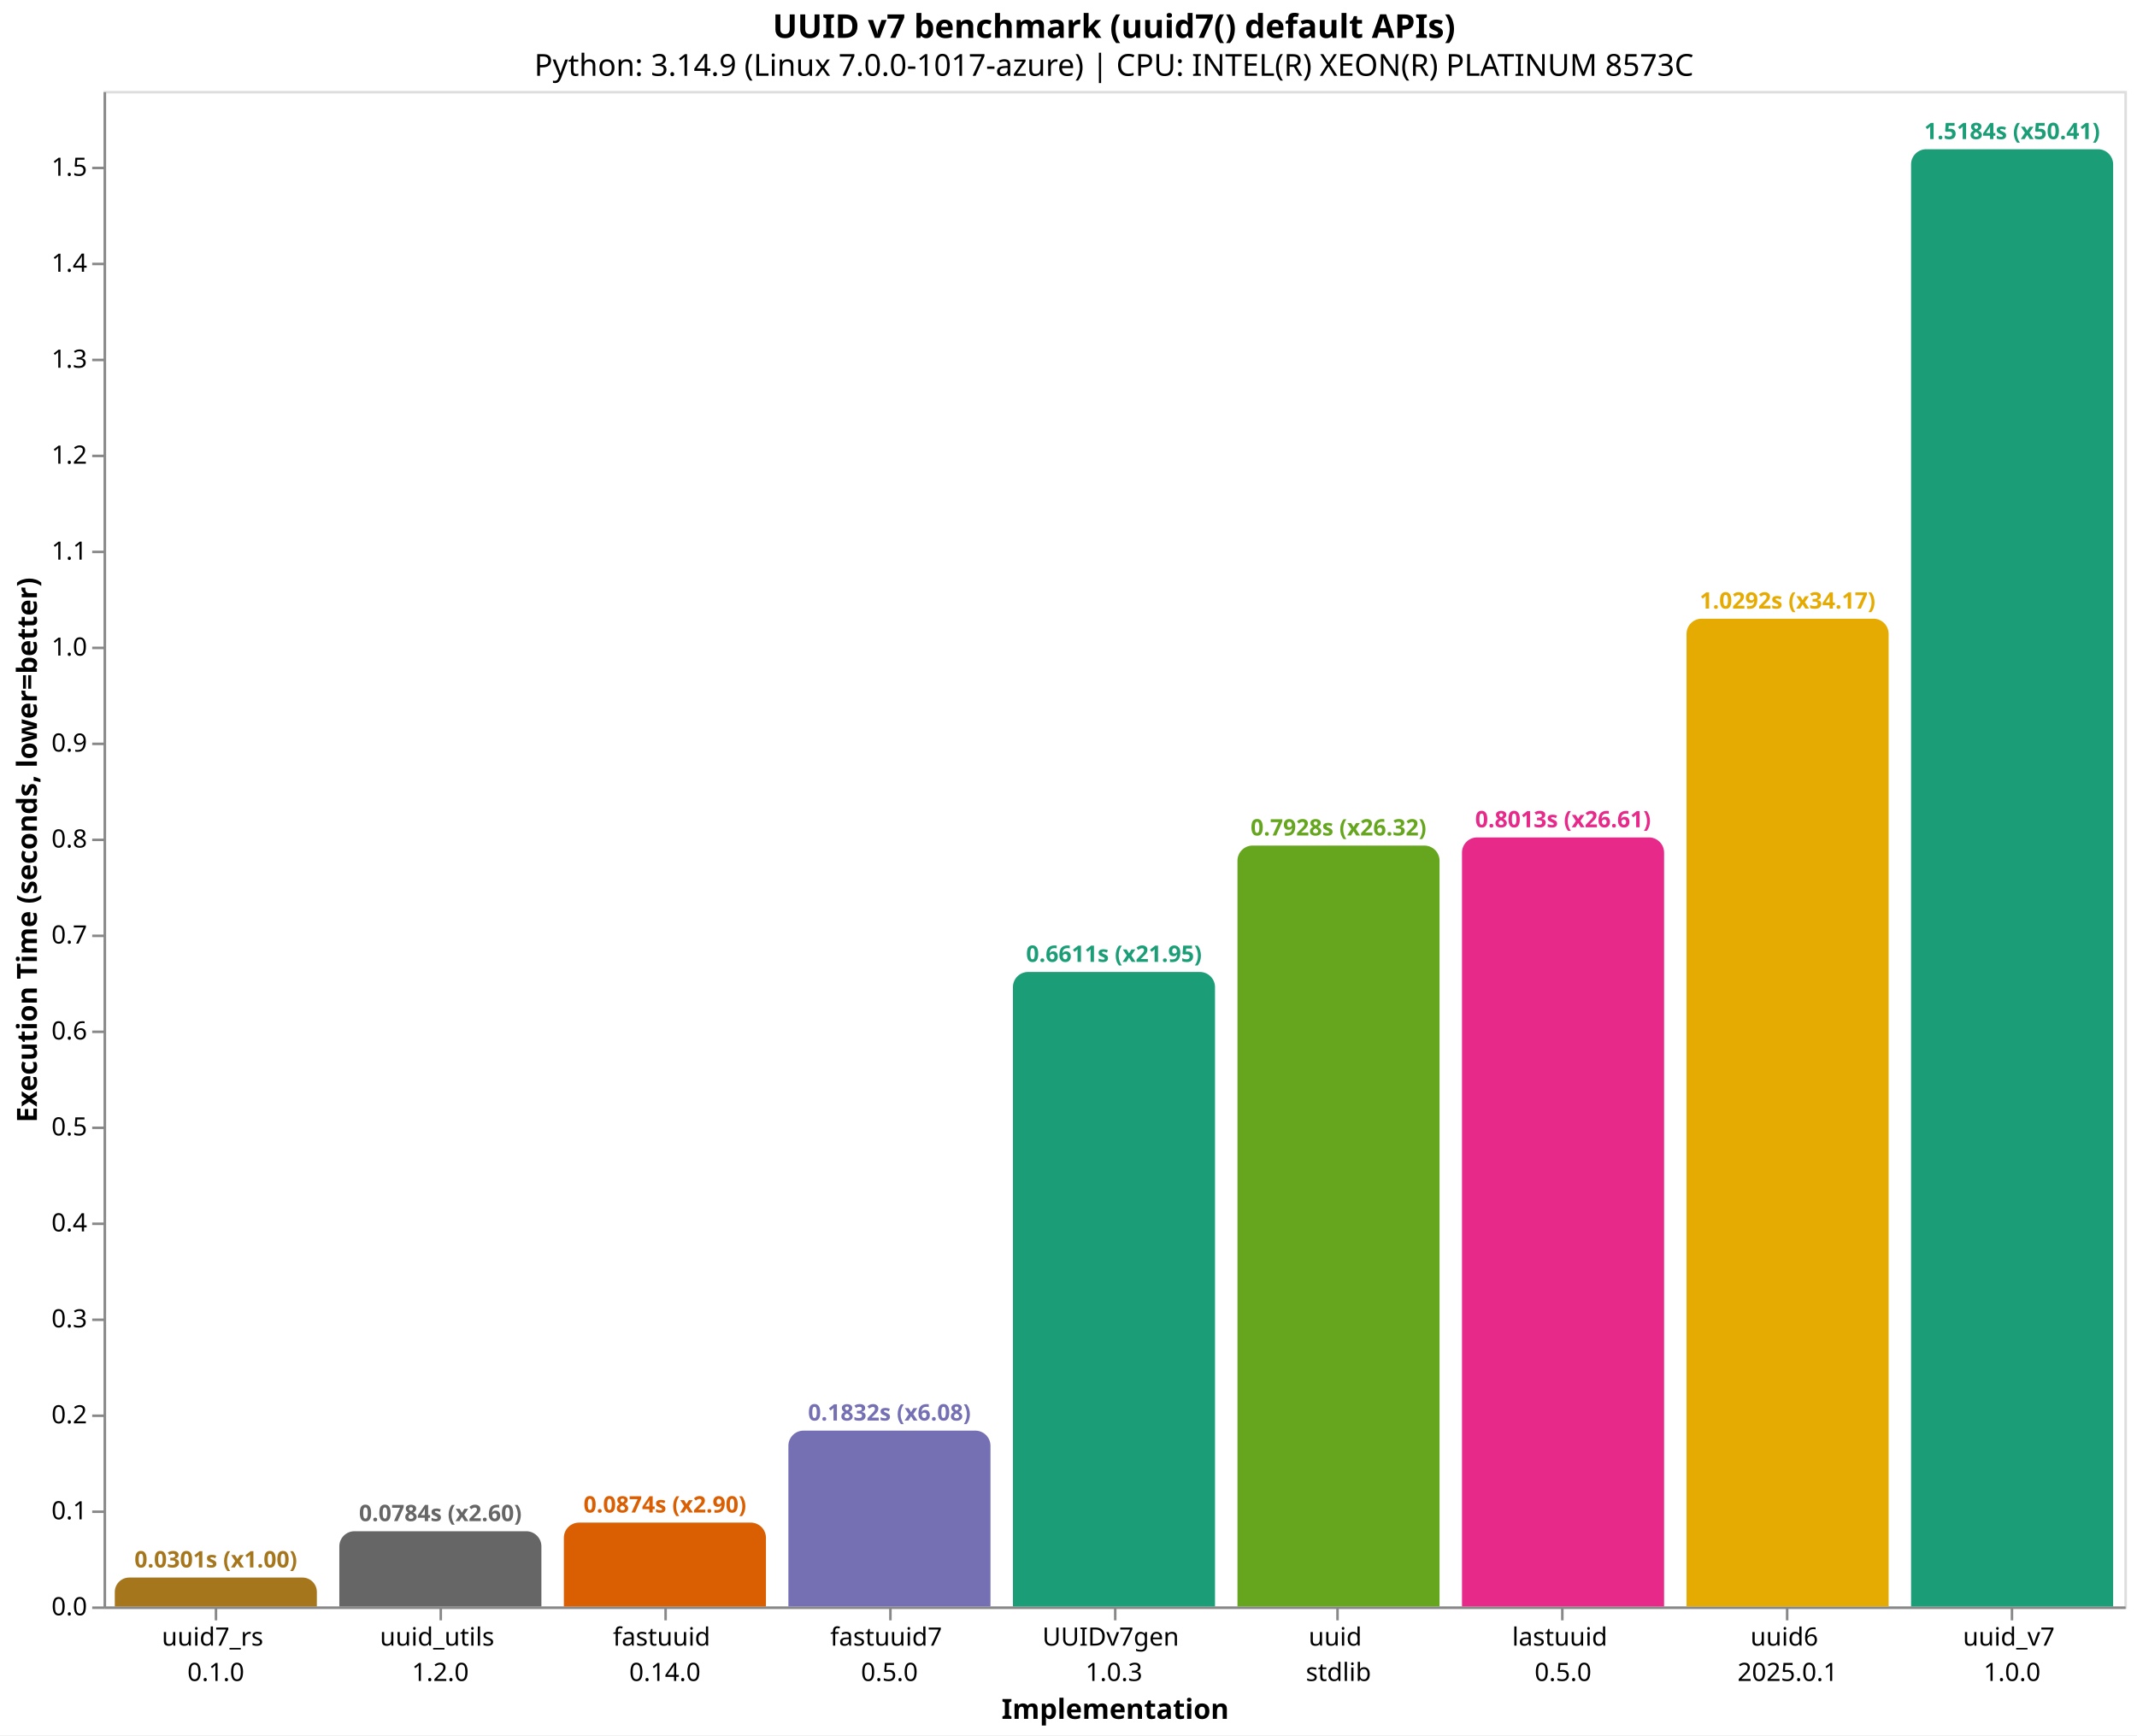
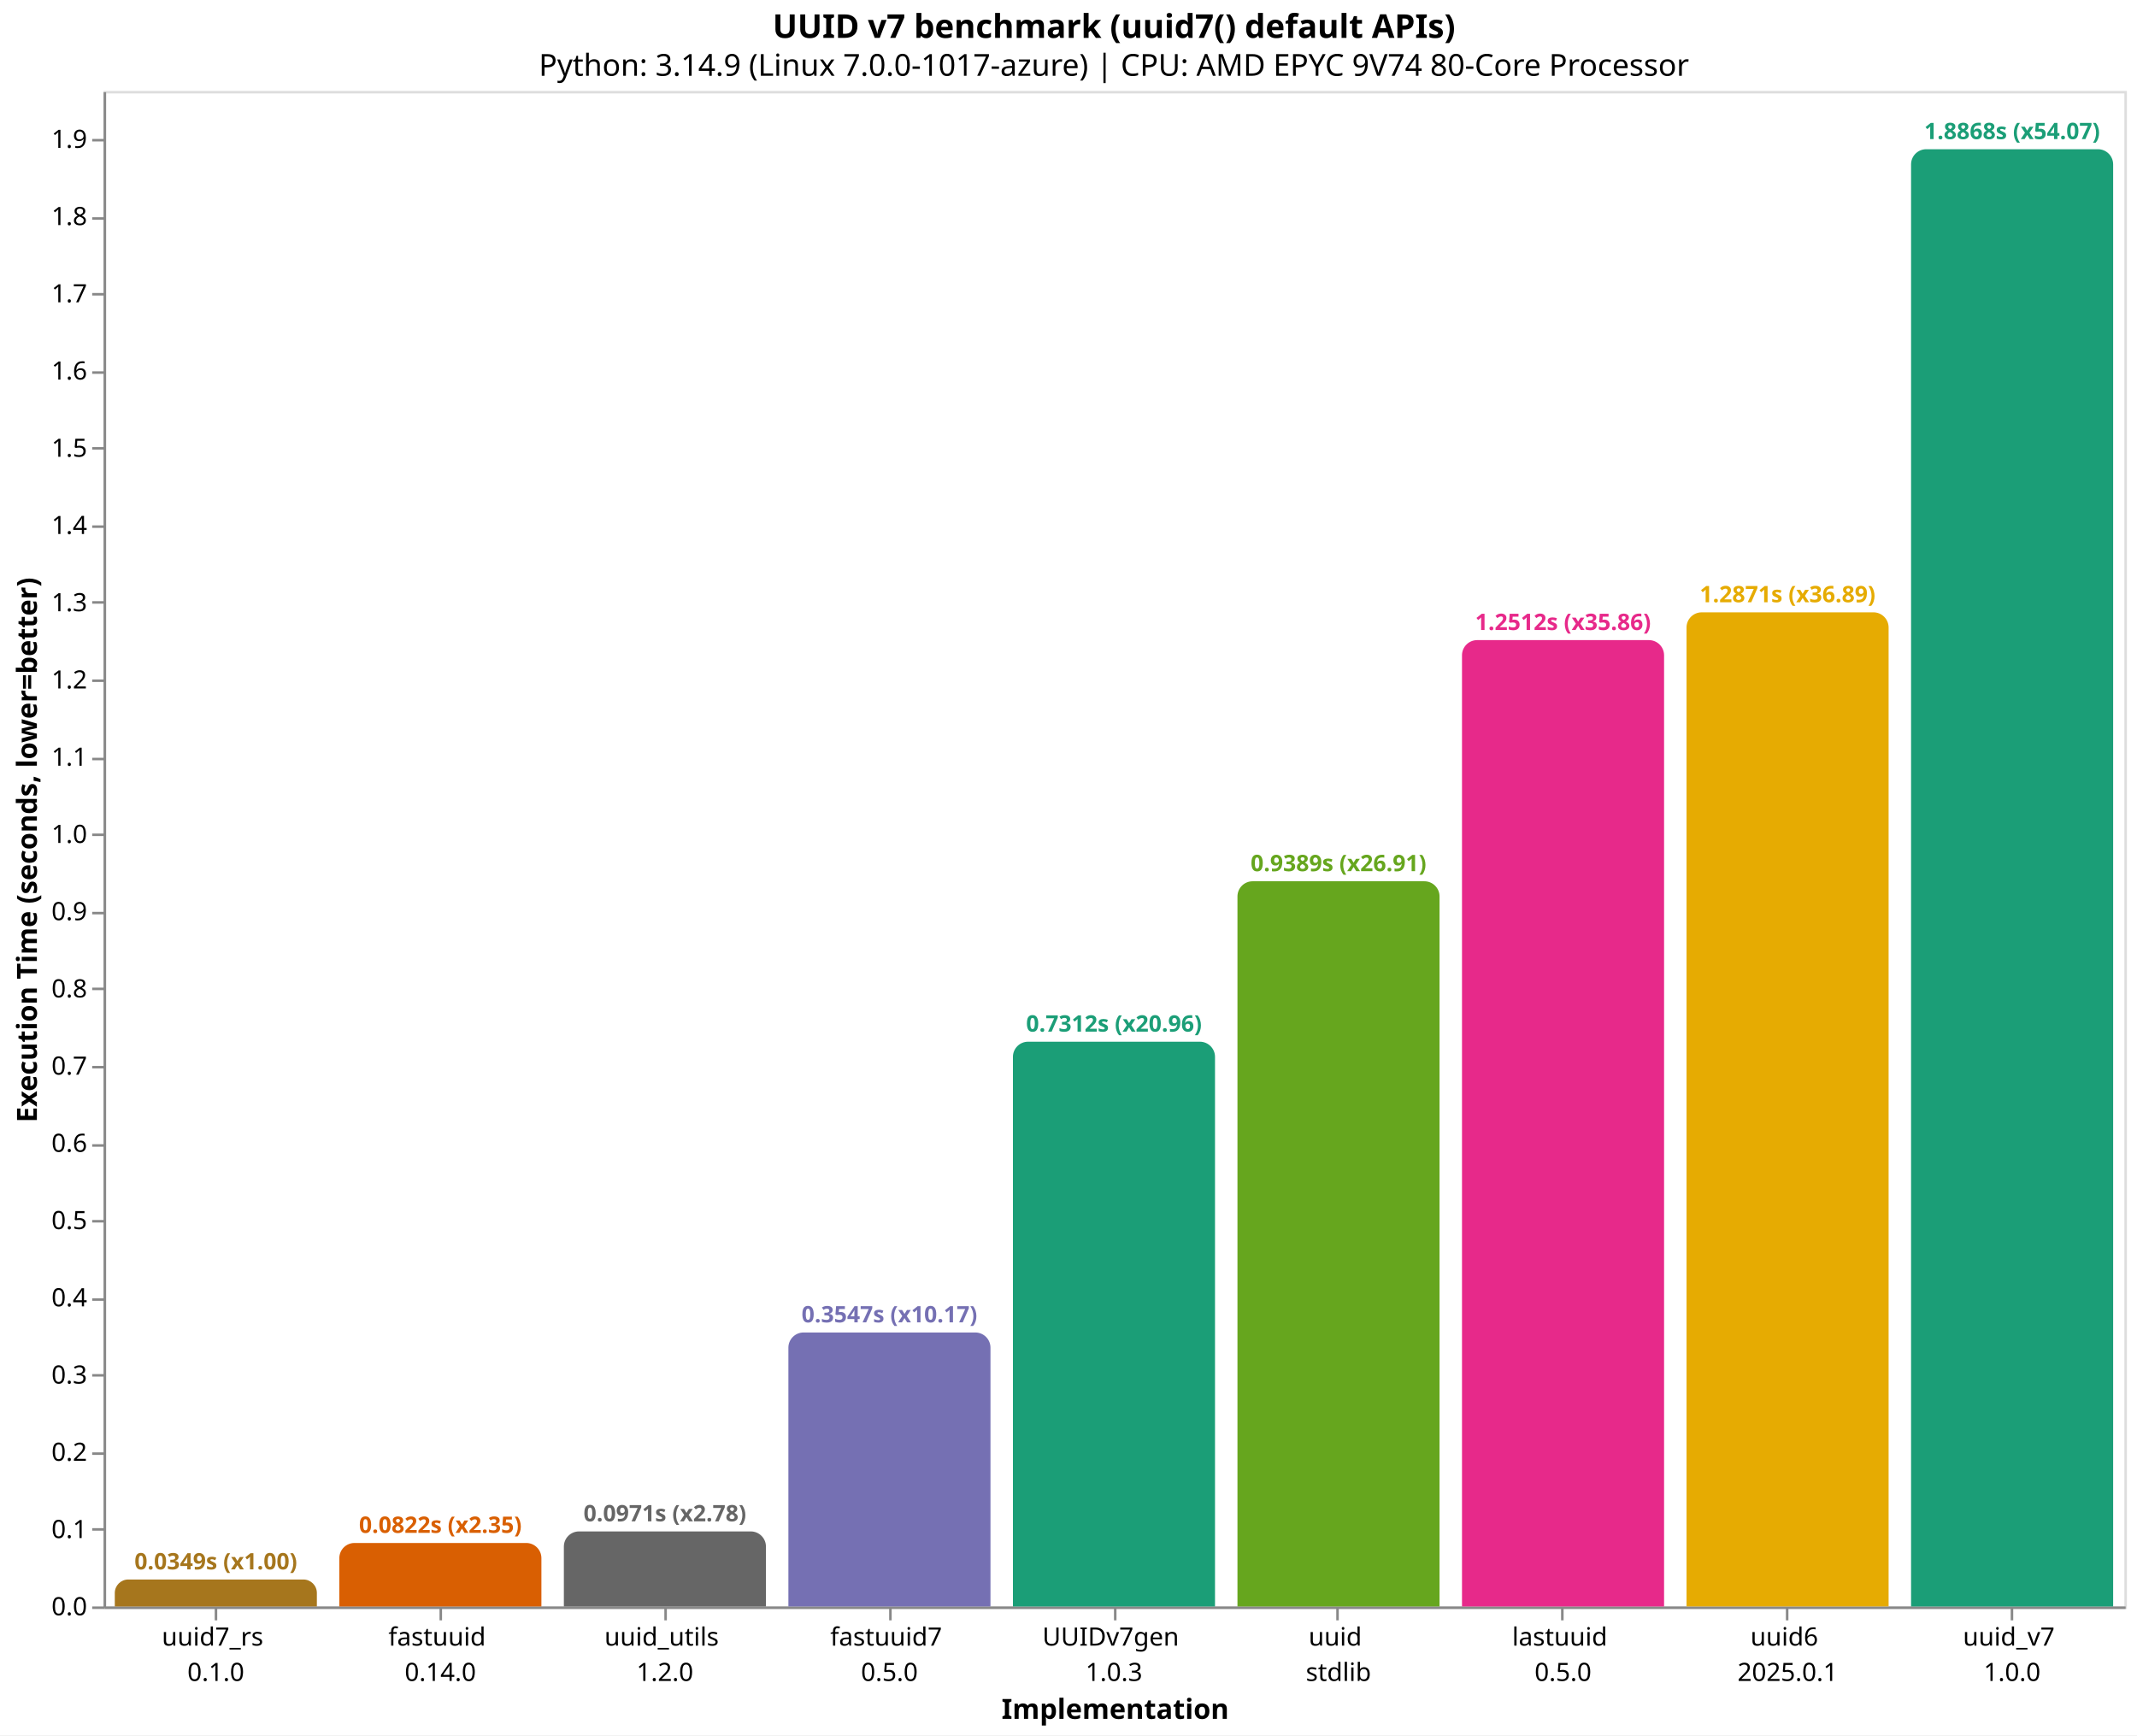
<svg xmlns="http://www.w3.org/2000/svg" version="1.1" class="marks" width="846" height="687" viewBox="0 0 846 687">
  <rect width="846" height="687" fill="white" />
  <g fill="none" stroke-miterlimit="10" transform="translate(41,36)">
    <g class="mark-group role-frame root" role="graphics-object" aria-roledescription="group mark container">
      <g transform="translate(0,0)">
        <path class="background" aria-hidden="true" d="M0.5,0.5h800v600h-800Z" stroke="#ddd" />
        <g>
-           <g class="mark-group role-axis" role="graphics-symbol" aria-roledescription="axis" aria-label="X-axis titled 'Implementation' for a discrete scale with 9 values: uuid7_rs&#10;0.1.0, uuid_utils&#10;1.2.0, fastuuid&#10;0.14.0, fastuuid7&#10;0.5.0, UUIDv7gen&#10;1.0.3, ending with uuid_v7&#10;1.0.0">
+           <g class="mark-group role-axis" role="graphics-symbol" aria-roledescription="axis" aria-label="X-axis titled 'Implementation' for a discrete scale with 9 values: uuid7_rs&#10;0.1.0, fastuuid&#10;0.14.0, uuid_utils&#10;1.2.0, fastuuid7&#10;0.5.0, UUIDv7gen&#10;1.0.3, ending with uuid_v7&#10;1.0.0">
            <g transform="translate(0.5,600.5)">
              <path class="background" aria-hidden="true" d="M0,0h0v0h0Z" pointer-events="none" />
              <g>
                <g class="mark-rule role-axis-tick" pointer-events="none">
                  <line transform="translate(44,0)" x2="0" y2="5" stroke="#888" stroke-width="1" opacity="1" />
                  <line transform="translate(133,0)" x2="0" y2="5" stroke="#888" stroke-width="1" opacity="1" />
                  <line transform="translate(222,0)" x2="0" y2="5" stroke="#888" stroke-width="1" opacity="1" />
                  <line transform="translate(311,0)" x2="0" y2="5" stroke="#888" stroke-width="1" opacity="1" />
                  <line transform="translate(400,0)" x2="0" y2="5" stroke="#888" stroke-width="1" opacity="1" />
                  <line transform="translate(488,0)" x2="0" y2="5" stroke="#888" stroke-width="1" opacity="1" />
                  <line transform="translate(577,0)" x2="0" y2="5" stroke="#888" stroke-width="1" opacity="1" />
                  <line transform="translate(666,0)" x2="0" y2="5" stroke="#888" stroke-width="1" opacity="1" />
                  <line transform="translate(755,0)" x2="0" y2="5" stroke="#888" stroke-width="1" opacity="1" />
                </g>
                <g class="mark-text role-axis-label" pointer-events="none">
                  <text text-anchor="middle" transform="translate(43.94444,15)" font-family="sans-serif" font-size="10px" fill="#000" opacity="1">
                    <tspan>uuid7_rs</tspan>
                    <tspan x="0" dy="14">0.1.0</tspan>
                  </text>
                  <text text-anchor="middle" transform="translate(132.8333,15)" font-family="sans-serif" font-size="10px" fill="#000" opacity="1">
+                     <tspan>fastuuid</tspan>
+                     <tspan x="0" dy="14">0.14.0</tspan>
+                   </text>
+                   <text text-anchor="middle" transform="translate(221.7222,15)" font-family="sans-serif" font-size="10px" fill="#000" opacity="1">
                    <tspan>uuid_utils</tspan>
                    <tspan x="0" dy="14">1.2.0</tspan>
-                   </text>
-                   <text text-anchor="middle" transform="translate(221.7222,15)" font-family="sans-serif" font-size="10px" fill="#000" opacity="1">
-                     <tspan>fastuuid</tspan>
-                     <tspan x="0" dy="14">0.14.0</tspan>
                  </text>
                  <text text-anchor="middle" transform="translate(310.6111,15)" font-family="sans-serif" font-size="10px" fill="#000" opacity="1">
                    <tspan>fastuuid7</tspan>
                    <tspan x="0" dy="14">0.5.0</tspan>
                  </text>
                  <text text-anchor="middle" transform="translate(399.5,15)" font-family="sans-serif" font-size="10px" fill="#000" opacity="1">
                    <tspan>UUIDv7gen</tspan>
                    <tspan x="0" dy="14">1.0.3</tspan>
                  </text>
                  <text text-anchor="middle" transform="translate(488.3889,15)" font-family="sans-serif" font-size="10px" fill="#000" opacity="1">
                    <tspan>uuid</tspan>
                    <tspan x="0" dy="14">stdlib</tspan>
                  </text>
                  <text text-anchor="middle" transform="translate(577.2778,15)" font-family="sans-serif" font-size="10px" fill="#000" opacity="1">
                    <tspan>lastuuid</tspan>
                    <tspan x="0" dy="14">0.5.0</tspan>
                  </text>
                  <text text-anchor="middle" transform="translate(666.1667,15)" font-family="sans-serif" font-size="10px" fill="#000" opacity="1">
                    <tspan>uuid6</tspan>
                    <tspan x="0" dy="14">2025.0.1</tspan>
                  </text>
                  <text text-anchor="middle" transform="translate(755.0556,15)" font-family="sans-serif" font-size="10px" fill="#000" opacity="1">
                    <tspan>uuid_v7</tspan>
                    <tspan x="0" dy="14">1.0.0</tspan>
                  </text>
                </g>
                <g class="mark-rule role-axis-domain" pointer-events="none">
                  <line transform="translate(0,0)" x2="800" y2="0" stroke="#888" stroke-width="1" opacity="1" />
                </g>
                <g class="mark-text role-axis-title" pointer-events="none">
                  <text text-anchor="middle" transform="translate(400,44)" font-family="sans-serif" font-size="11px" font-weight="bold" fill="#000" opacity="1">Implementation</text>
                </g>
              </g>
              <path class="foreground" aria-hidden="true" d="" pointer-events="none" display="none" />
            </g>
          </g>
-           <g class="mark-group role-axis" role="graphics-symbol" aria-roledescription="axis" aria-label="Y-axis titled 'Execution Time (seconds, lower=better)' for a linear scale with values from 0.0 to 1.6">
+           <g class="mark-group role-axis" role="graphics-symbol" aria-roledescription="axis" aria-label="Y-axis titled 'Execution Time (seconds, lower=better)' for a linear scale with values from 0.0 to 2.0">
            <g transform="translate(0.5,0.5)">
              <path class="background" aria-hidden="true" d="M0,0h0v0h0Z" pointer-events="none" />
              <g>
                <g class="mark-rule role-axis-tick" pointer-events="none">
                  <line transform="translate(0,600)" x2="-5" y2="0" stroke="#888" stroke-width="1" opacity="1" />
-                   <line transform="translate(0,562)" x2="-5" y2="0" stroke="#888" stroke-width="1" opacity="1" />
-                   <line transform="translate(0,524)" x2="-5" y2="0" stroke="#888" stroke-width="1" opacity="1" />
-                   <line transform="translate(0,486)" x2="-5" y2="0" stroke="#888" stroke-width="1" opacity="1" />
-                   <line transform="translate(0,448)" x2="-5" y2="0" stroke="#888" stroke-width="1" opacity="1" />
-                   <line transform="translate(0,410)" x2="-5" y2="0" stroke="#888" stroke-width="1" opacity="1" />
-                   <line transform="translate(0,372)" x2="-5" y2="0" stroke="#888" stroke-width="1" opacity="1" />
-                   <line transform="translate(0,334)" x2="-5" y2="0" stroke="#888" stroke-width="1" opacity="1" />
-                   <line transform="translate(0,296)" x2="-5" y2="0" stroke="#888" stroke-width="1" opacity="1" />
-                   <line transform="translate(0,258)" x2="-5" y2="0" stroke="#888" stroke-width="1" opacity="1" />
-                   <line transform="translate(0,220)" x2="-5" y2="0" stroke="#888" stroke-width="1" opacity="1" />
-                   <line transform="translate(0,182)" x2="-5" y2="0" stroke="#888" stroke-width="1" opacity="1" />
-                   <line transform="translate(0,144)" x2="-5" y2="0" stroke="#888" stroke-width="1" opacity="1" />
-                   <line transform="translate(0,106)" x2="-5" y2="0" stroke="#888" stroke-width="1" opacity="1" />
-                   <line transform="translate(0,68)" x2="-5" y2="0" stroke="#888" stroke-width="1" opacity="1" />
-                   <line transform="translate(0,30)" x2="-5" y2="0" stroke="#888" stroke-width="1" opacity="1" />
+                   <line transform="translate(0,569)" x2="-5" y2="0" stroke="#888" stroke-width="1" opacity="1" />
+                   <line transform="translate(0,539)" x2="-5" y2="0" stroke="#888" stroke-width="1" opacity="1" />
+                   <line transform="translate(0,508)" x2="-5" y2="0" stroke="#888" stroke-width="1" opacity="1" />
+                   <line transform="translate(0,478)" x2="-5" y2="0" stroke="#888" stroke-width="1" opacity="1" />
+                   <line transform="translate(0,447)" x2="-5" y2="0" stroke="#888" stroke-width="1" opacity="1" />
+                   <line transform="translate(0,417)" x2="-5" y2="0" stroke="#888" stroke-width="1" opacity="1" />
+                   <line transform="translate(0,386)" x2="-5" y2="0" stroke="#888" stroke-width="1" opacity="1" />
+                   <line transform="translate(0,355)" x2="-5" y2="0" stroke="#888" stroke-width="1" opacity="1" />
+                   <line transform="translate(0,325)" x2="-5" y2="0" stroke="#888" stroke-width="1" opacity="1" />
+                   <line transform="translate(0,294)" x2="-5" y2="0" stroke="#888" stroke-width="1" opacity="1" />
+                   <line transform="translate(0,264)" x2="-5" y2="0" stroke="#888" stroke-width="1" opacity="1" />
+                   <line transform="translate(0,233)" x2="-5" y2="0" stroke="#888" stroke-width="1" opacity="1" />
+                   <line transform="translate(0,202)" x2="-5" y2="0" stroke="#888" stroke-width="1" opacity="1" />
+                   <line transform="translate(0,172)" x2="-5" y2="0" stroke="#888" stroke-width="1" opacity="1" />
+                   <line transform="translate(0,141)" x2="-5" y2="0" stroke="#888" stroke-width="1" opacity="1" />
+                   <line transform="translate(0,111)" x2="-5" y2="0" stroke="#888" stroke-width="1" opacity="1" />
+                   <line transform="translate(0,80)" x2="-5" y2="0" stroke="#888" stroke-width="1" opacity="1" />
+                   <line transform="translate(0,50)" x2="-5" y2="0" stroke="#888" stroke-width="1" opacity="1" />
+                   <line transform="translate(0,19)" x2="-5" y2="0" stroke="#888" stroke-width="1" opacity="1" />
                </g>
                <g class="mark-text role-axis-label" pointer-events="none">
                  <text text-anchor="end" transform="translate(-7,603)" font-family="sans-serif" font-size="10px" fill="#000" opacity="1">0.0</text>
-                   <text text-anchor="end" transform="translate(-7,565.0058)" font-family="sans-serif" font-size="10px" fill="#000" opacity="1">0.1</text>
-                   <text text-anchor="end" transform="translate(-7,527.0116)" font-family="sans-serif" font-size="10px" fill="#000" opacity="1">0.2</text>
-                   <text text-anchor="end" transform="translate(-7,489.0173)" font-family="sans-serif" font-size="10px" fill="#000" opacity="1">0.3</text>
-                   <text text-anchor="end" transform="translate(-7,451.0231)" font-family="sans-serif" font-size="10px" fill="#000" opacity="1">0.4</text>
-                   <text text-anchor="end" transform="translate(-7,413.0289)" font-family="sans-serif" font-size="10px" fill="#000" opacity="1">0.5</text>
-                   <text text-anchor="end" transform="translate(-7,375.0347)" font-family="sans-serif" font-size="10px" fill="#000" opacity="1">0.6</text>
-                   <text text-anchor="end" transform="translate(-7,337.0404)" font-family="sans-serif" font-size="10px" fill="#000" opacity="1">0.7</text>
-                   <text text-anchor="end" transform="translate(-7,299.0462)" font-family="sans-serif" font-size="10px" fill="#000" opacity="1">0.8</text>
-                   <text text-anchor="end" transform="translate(-7,261.052)" font-family="sans-serif" font-size="10px" fill="#000" opacity="1">0.9</text>
-                   <text text-anchor="end" transform="translate(-7,223.0578)" font-family="sans-serif" font-size="10px" fill="#000" opacity="1">1.0</text>
-                   <text text-anchor="end" transform="translate(-7,185.0636)" font-family="sans-serif" font-size="10px" fill="#000" opacity="1">1.1</text>
-                   <text text-anchor="end" transform="translate(-7,147.0693)" font-family="sans-serif" font-size="10px" fill="#000" opacity="1">1.2</text>
-                   <text text-anchor="end" transform="translate(-7,109.0751)" font-family="sans-serif" font-size="10px" fill="#000" opacity="1">1.3</text>
-                   <text text-anchor="end" transform="translate(-7,71.08089)" font-family="sans-serif" font-size="10px" fill="#000" opacity="1">1.4</text>
-                   <text text-anchor="end" transform="translate(-7,33.08666)" font-family="sans-serif" font-size="10px" fill="#000" opacity="1">1.5</text>
+                   <text text-anchor="end" transform="translate(-7,572.4228)" font-family="sans-serif" font-size="10px" fill="#000" opacity="1">0.1</text>
+                   <text text-anchor="end" transform="translate(-7,541.8455)" font-family="sans-serif" font-size="10px" fill="#000" opacity="1">0.2</text>
+                   <text text-anchor="end" transform="translate(-7,511.2683)" font-family="sans-serif" font-size="10px" fill="#000" opacity="1">0.3</text>
+                   <text text-anchor="end" transform="translate(-7,480.6911)" font-family="sans-serif" font-size="10px" fill="#000" opacity="1">0.4</text>
+                   <text text-anchor="end" transform="translate(-7,450.1138)" font-family="sans-serif" font-size="10px" fill="#000" opacity="1">0.5</text>
+                   <text text-anchor="end" transform="translate(-7,419.5366)" font-family="sans-serif" font-size="10px" fill="#000" opacity="1">0.6</text>
+                   <text text-anchor="end" transform="translate(-7,388.9594)" font-family="sans-serif" font-size="10px" fill="#000" opacity="1">0.7</text>
+                   <text text-anchor="end" transform="translate(-7,358.3821)" font-family="sans-serif" font-size="10px" fill="#000" opacity="1">0.8</text>
+                   <text text-anchor="end" transform="translate(-7,327.8049)" font-family="sans-serif" font-size="10px" fill="#000" opacity="1">0.9</text>
+                   <text text-anchor="end" transform="translate(-7,297.2277)" font-family="sans-serif" font-size="10px" fill="#000" opacity="1">1.0</text>
+                   <text text-anchor="end" transform="translate(-7,266.6505)" font-family="sans-serif" font-size="10px" fill="#000" opacity="1">1.1</text>
+                   <text text-anchor="end" transform="translate(-7,236.0732)" font-family="sans-serif" font-size="10px" fill="#000" opacity="1">1.2</text>
+                   <text text-anchor="end" transform="translate(-7,205.496)" font-family="sans-serif" font-size="10px" fill="#000" opacity="1">1.3</text>
+                   <text text-anchor="end" transform="translate(-7,174.9188)" font-family="sans-serif" font-size="10px" fill="#000" opacity="1">1.4</text>
+                   <text text-anchor="end" transform="translate(-7,144.3415)" font-family="sans-serif" font-size="10px" fill="#000" opacity="1">1.5</text>
+                   <text text-anchor="end" transform="translate(-7,113.7643)" font-family="sans-serif" font-size="10px" fill="#000" opacity="1">1.6</text>
+                   <text text-anchor="end" transform="translate(-7,83.18706)" font-family="sans-serif" font-size="10px" fill="#000" opacity="1">1.7</text>
+                   <text text-anchor="end" transform="translate(-7,52.60983)" font-family="sans-serif" font-size="10px" fill="#000" opacity="1">1.8</text>
+                   <text text-anchor="end" transform="translate(-7,22.0326)" font-family="sans-serif" font-size="10px" fill="#000" opacity="1">1.9</text>
                </g>
                <g class="mark-rule role-axis-domain" pointer-events="none">
                  <line transform="translate(0,600)" x2="0" y2="-600" stroke="#888" stroke-width="1" opacity="1" />
                </g>
                <g class="mark-text role-axis-title" pointer-events="none">
                  <text text-anchor="middle" transform="translate(-24.90137,300) rotate(-90) translate(0,-2)" font-family="sans-serif" font-size="11px" font-weight="bold" fill="#000" opacity="1">Execution Time (seconds, lower=better)</text>
                </g>
              </g>
              <path class="foreground" aria-hidden="true" d="" pointer-events="none" display="none" />
            </g>
          </g>
          <g class="mark-group role-scope" role="graphics-object" aria-roledescription="group mark container">
-             <g transform="translate(4.444444,588.5562)">
-               <path class="background" aria-hidden="true" d="M5.722,0L74.278,0C77.436,0,80,2.564,80,5.722L80,11.444C80,11.444,80,11.444,80,11.444L0,11.444C0,11.444,0,11.444,0,11.444L0,5.722C0,2.564,2.564,0,5.722,0Z" />
+             <g transform="translate(4.444444,589.3303)">
+               <path class="background" aria-hidden="true" d="M5.335,0L74.665,0C77.61,0,80,2.39,80,5.335L80,10.67C80,10.67,80,10.67,80,10.67L0,10.67C0,10.67,0,10.67,0,10.67L0,5.335C0,2.39,2.39,0,5.335,0Z" />
              <g clip-path="url(#clip1)">
                <g class="mark-group role-scope" role="graphics-object" aria-roledescription="group mark container">
-                   <g transform="translate(0,-588.5562)">
-                     <path class="background" aria-hidden="true" d="M0,0h80v0h-80Z" />
-                     <g>
-                       <g class="mark-rect role-mark layer_0_marks" role="graphics-object" aria-roledescription="rect mark container">
-                         <path aria-label="Implementation: uuid7_rs&#10;0.1.0; Execution Time (seconds, lower=better): 0.030119779; implementation: uuid7_rs; Execution Time (s): 0.0301; Slowdown: 1.00" role="graphics-symbol" aria-roledescription="bar" d="M0,588.556h80v11.444h-80Z" fill="#a6761d" />
-                       </g>
-                     </g>
-                     <path class="foreground" aria-hidden="true" d="" display="none" />
-                   </g>
-                 </g>
-               </g>
-               <path class="foreground" aria-hidden="true" d="" display="none" />
-             </g>
-             <g transform="translate(93.33333,570.2227)">
-               <path class="background" aria-hidden="true" d="M6,0L74,0C77.311,0,80,2.689,80,6L80,29.777C80,29.777,80,29.777,80,29.777L0,29.777C0,29.777,0,29.777,0,29.777L0,6C0,2.689,2.689,0,6,0Z" />
+                   <g transform="translate(0,-589.3303)">
+                     <path class="background" aria-hidden="true" d="M0,0h80v0h-80Z" />
+                     <g>
+                       <g class="mark-rect role-mark layer_0_marks" role="graphics-object" aria-roledescription="rect mark container">
+                         <path aria-label="Implementation: uuid7_rs&#10;0.1.0; Execution Time (seconds, lower=better): 0.03489431; implementation: uuid7_rs; Execution Time (s): 0.0349; Slowdown: 1.00" role="graphics-symbol" aria-roledescription="bar" d="M0,589.33h80v10.67h-80Z" fill="#a6761d" />
+                       </g>
+                     </g>
+                     <path class="foreground" aria-hidden="true" d="" display="none" />
+                   </g>
+                 </g>
+               </g>
+               <path class="foreground" aria-hidden="true" d="" display="none" />
+             </g>
+             <g transform="translate(93.33333,574.8729)">
+               <path class="background" aria-hidden="true" d="M6,0L74,0C77.311,0,80,2.689,80,6L80,25.127C80,25.127,80,25.127,80,25.127L0,25.127C0,25.127,0,25.127,0,25.127L0,6C0,2.689,2.689,0,6,0Z" />
              <g clip-path="url(#clip2)">
                <g class="mark-group role-scope" role="graphics-object" aria-roledescription="group mark container">
-                   <g transform="translate(0,-570.2227)">
-                     <path class="background" aria-hidden="true" d="M0,0h80v0h-80Z" />
-                     <g>
-                       <g class="mark-rect role-mark layer_0_marks" role="graphics-object" aria-roledescription="rect mark container">
-                         <path aria-label="Implementation: uuid_utils&#10;1.2.0; Execution Time (seconds, lower=better): 0.078373169; implementation: uuid_utils; Execution Time (s): 0.0784; Slowdown: 2.60" role="graphics-symbol" aria-roledescription="bar" d="M0,570.223h80v29.777h-80Z" fill="#666666" />
-                       </g>
-                     </g>
-                     <path class="foreground" aria-hidden="true" d="" display="none" />
-                   </g>
-                 </g>
-               </g>
-               <path class="foreground" aria-hidden="true" d="" display="none" />
-             </g>
-             <g transform="translate(182.2222,566.81)">
-               <path class="background" aria-hidden="true" d="M6,0L74,0C77.311,0,80,2.689,80,6L80,33.19C80,33.19,80,33.19,80,33.19L0,33.19C0,33.19,0,33.19,0,33.19L0,6C0,2.689,2.689,0,6,0Z" />
+                   <g transform="translate(0,-574.8729)">
+                     <path class="background" aria-hidden="true" d="M0,0h80v0h-80Z" />
+                     <g>
+                       <g class="mark-rect role-mark layer_0_marks" role="graphics-object" aria-roledescription="rect mark container">
+                         <path aria-label="Implementation: fastuuid&#10;0.14.0; Execution Time (seconds, lower=better): 0.082175872; implementation: fastuuid; Execution Time (s): 0.0822; Slowdown: 2.35" role="graphics-symbol" aria-roledescription="bar" d="M0,574.873h80v25.127h-80Z" fill="#d95f02" />
+                       </g>
+                     </g>
+                     <path class="foreground" aria-hidden="true" d="" display="none" />
+                   </g>
+                 </g>
+               </g>
+               <path class="foreground" aria-hidden="true" d="" display="none" />
+             </g>
+             <g transform="translate(182.2222,570.2968)">
+               <path class="background" aria-hidden="true" d="M6,0L74,0C77.311,0,80,2.689,80,6L80,29.703C80,29.703,80,29.703,80,29.703L0,29.703C0,29.703,0,29.703,0,29.703L0,6C0,2.689,2.689,0,6,0Z" />
              <g clip-path="url(#clip3)">
                <g class="mark-group role-scope" role="graphics-object" aria-roledescription="group mark container">
-                   <g transform="translate(0,-566.81)">
-                     <path class="background" aria-hidden="true" d="M0,0h80v0h-80Z" />
-                     <g>
-                       <g class="mark-rect role-mark layer_0_marks" role="graphics-object" aria-roledescription="rect mark container">
-                         <path aria-label="Implementation: fastuuid&#10;0.14.0; Execution Time (seconds, lower=better): 0.087355464; implementation: fastuuid; Execution Time (s): 0.0874; Slowdown: 2.90" role="graphics-symbol" aria-roledescription="bar" d="M0,566.81h80v33.19h-80Z" fill="#d95f02" />
-                       </g>
-                     </g>
-                     <path class="foreground" aria-hidden="true" d="" display="none" />
-                   </g>
-                 </g>
-               </g>
-               <path class="foreground" aria-hidden="true" d="" display="none" />
-             </g>
-             <g transform="translate(271.1111,530.3898)">
-               <path class="background" aria-hidden="true" d="M6,0L74,0C77.311,0,80,2.689,80,6L80,69.61C80,69.61,80,69.61,80,69.61L0,69.61C0,69.61,0,69.61,0,69.61L0,6C0,2.689,2.689,0,6,0Z" />
+                   <g transform="translate(0,-570.2968)">
+                     <path class="background" aria-hidden="true" d="M0,0h80v0h-80Z" />
+                     <g>
+                       <g class="mark-rect role-mark layer_0_marks" role="graphics-object" aria-roledescription="rect mark container">
+                         <path aria-label="Implementation: uuid_utils&#10;1.2.0; Execution Time (seconds, lower=better): 0.097141562; implementation: uuid_utils; Execution Time (s): 0.0971; Slowdown: 2.78" role="graphics-symbol" aria-roledescription="bar" d="M0,570.297h80v29.703h-80Z" fill="#666666" />
+                       </g>
+                     </g>
+                     <path class="foreground" aria-hidden="true" d="" display="none" />
+                   </g>
+                 </g>
+               </g>
+               <path class="foreground" aria-hidden="true" d="" display="none" />
+             </g>
+             <g transform="translate(271.1111,491.5367)">
+               <path class="background" aria-hidden="true" d="M6,0L74,0C77.311,0,80,2.689,80,6L80,108.463C80,108.463,80,108.463,80,108.463L0,108.463C0,108.463,0,108.463,0,108.463L0,6C0,2.689,2.689,0,6,0Z" />
              <g clip-path="url(#clip4)">
                <g class="mark-group role-scope" role="graphics-object" aria-roledescription="group mark container">
-                   <g transform="translate(0,-530.3898)">
-                     <path class="background" aria-hidden="true" d="M0,0h80v0h-80Z" />
-                     <g>
-                       <g class="mark-rect role-mark layer_0_marks" role="graphics-object" aria-roledescription="rect mark container">
-                         <path aria-label="Implementation: fastuuid7&#10;0.5.0; Execution Time (seconds, lower=better): 0.1832126; implementation: fastuuid7; Execution Time (s): 0.1832; Slowdown: 6.08" role="graphics-symbol" aria-roledescription="bar" d="M0,530.39h80v69.61h-80Z" fill="#7570b3" />
-                       </g>
-                     </g>
-                     <path class="foreground" aria-hidden="true" d="" display="none" />
-                   </g>
-                 </g>
-               </g>
-               <path class="foreground" aria-hidden="true" d="" display="none" />
-             </g>
-             <g transform="translate(360,348.8053)">
-               <path class="background" aria-hidden="true" d="M6,0L74,0C77.311,0,80,2.689,80,6L80,251.195C80,251.195,80,251.195,80,251.195L0,251.195C0,251.195,0,251.195,0,251.195L0,6C0,2.689,2.689,0,6,0Z" />
+                   <g transform="translate(0,-491.5367)">
+                     <path class="background" aria-hidden="true" d="M0,0h80v0h-80Z" />
+                     <g>
+                       <g class="mark-rect role-mark layer_0_marks" role="graphics-object" aria-roledescription="rect mark container">
+                         <path aria-label="Implementation: fastuuid7&#10;0.5.0; Execution Time (seconds, lower=better): 0.354719126; implementation: fastuuid7; Execution Time (s): 0.3547; Slowdown: 10.17" role="graphics-symbol" aria-roledescription="bar" d="M0,491.537h80v108.463h-80Z" fill="#7570b3" />
+                       </g>
+                     </g>
+                     <path class="foreground" aria-hidden="true" d="" display="none" />
+                   </g>
+                 </g>
+               </g>
+               <path class="foreground" aria-hidden="true" d="" display="none" />
+             </g>
+             <g transform="translate(360,376.4158)">
+               <path class="background" aria-hidden="true" d="M6,0L74,0C77.311,0,80,2.689,80,6L80,223.584C80,223.584,80,223.584,80,223.584L0,223.584C0,223.584,0,223.584,0,223.584L0,6C0,2.689,2.689,0,6,0Z" />
              <g clip-path="url(#clip5)">
                <g class="mark-group role-scope" role="graphics-object" aria-roledescription="group mark container">
-                   <g transform="translate(0,-348.8053)">
-                     <path class="background" aria-hidden="true" d="M0,0h80v0h-80Z" />
-                     <g>
-                       <g class="mark-rect role-mark layer_0_marks" role="graphics-object" aria-roledescription="rect mark container">
-                         <path aria-label="Implementation: UUIDv7gen&#10;1.0.3; Execution Time (seconds, lower=better): 0.661139163; implementation: UUIDv7gen; Execution Time (s): 0.6611; Slowdown: 21.95" role="graphics-symbol" aria-roledescription="bar" d="M0,348.805h80v251.195h-80Z" fill="#1b9e77" />
-                       </g>
-                     </g>
-                     <path class="foreground" aria-hidden="true" d="" display="none" />
-                   </g>
-                 </g>
-               </g>
-               <path class="foreground" aria-hidden="true" d="" display="none" />
-             </g>
-             <g transform="translate(448.8889,298.7666)">
-               <path class="background" aria-hidden="true" d="M6,0L74,0C77.311,0,80,2.689,80,6L80,301.233C80,301.233,80,301.233,80,301.233L0,301.233C0,301.233,0,301.233,0,301.233L0,6C0,2.689,2.689,0,6,0Z" />
+                   <g transform="translate(0,-376.4158)">
+                     <path class="background" aria-hidden="true" d="M0,0h80v0h-80Z" />
+                     <g>
+                       <g class="mark-rect role-mark layer_0_marks" role="graphics-object" aria-roledescription="rect mark container">
+                         <path aria-label="Implementation: UUIDv7gen&#10;1.0.3; Execution Time (seconds, lower=better): 0.731211342; implementation: UUIDv7gen; Execution Time (s): 0.7312; Slowdown: 20.96" role="graphics-symbol" aria-roledescription="bar" d="M0,376.416h80v223.584h-80Z" fill="#1b9e77" />
+                       </g>
+                     </g>
+                     <path class="foreground" aria-hidden="true" d="" display="none" />
+                   </g>
+                 </g>
+               </g>
+               <path class="foreground" aria-hidden="true" d="" display="none" />
+             </g>
+             <g transform="translate(448.8889,312.8993)">
+               <path class="background" aria-hidden="true" d="M6,0L74,0C77.311,0,80,2.689,80,6L80,287.101C80,287.101,80,287.101,80,287.101L0,287.101C0,287.101,0,287.101,0,287.101L0,6C0,2.689,2.689,0,6,0Z" />
              <g clip-path="url(#clip6)">
                <g class="mark-group role-scope" role="graphics-object" aria-roledescription="group mark container">
-                   <g transform="translate(0,-298.7666)">
-                     <path class="background" aria-hidden="true" d="M0,0h80v0h-80Z" />
-                     <g>
-                       <g class="mark-rect role-mark layer_0_marks" role="graphics-object" aria-roledescription="rect mark container">
-                         <path aria-label="Implementation: uuid&#10;stdlib; Execution Time (seconds, lower=better): 0.792840125; implementation: uuid; Execution Time (s): 0.7928; Slowdown: 26.32" role="graphics-symbol" aria-roledescription="bar" d="M0,298.767h80v301.233h-80Z" fill="#66a61e" />
-                       </g>
-                     </g>
-                     <path class="foreground" aria-hidden="true" d="" display="none" />
-                   </g>
-                 </g>
-               </g>
-               <path class="foreground" aria-hidden="true" d="" display="none" />
-             </g>
-             <g transform="translate(537.7778,295.5354)">
-               <path class="background" aria-hidden="true" d="M6,0L74,0C77.311,0,80,2.689,80,6L80,304.465C80,304.465,80,304.465,80,304.465L0,304.465C0,304.465,0,304.465,0,304.465L0,6C0,2.689,2.689,0,6,0Z" />
+                   <g transform="translate(0,-312.8993)">
+                     <path class="background" aria-hidden="true" d="M0,0h80v0h-80Z" />
+                     <g>
+                       <g class="mark-rect role-mark layer_0_marks" role="graphics-object" aria-roledescription="rect mark container">
+                         <path aria-label="Implementation: uuid&#10;stdlib; Execution Time (seconds, lower=better): 0.938936286; implementation: uuid; Execution Time (s): 0.9389; Slowdown: 26.91" role="graphics-symbol" aria-roledescription="bar" d="M0,312.899h80v287.101h-80Z" fill="#66a61e" />
+                       </g>
+                     </g>
+                     <path class="foreground" aria-hidden="true" d="" display="none" />
+                   </g>
+                 </g>
+               </g>
+               <path class="foreground" aria-hidden="true" d="" display="none" />
+             </g>
+             <g transform="translate(537.7778,217.4265)">
+               <path class="background" aria-hidden="true" d="M6,0L74,0C77.311,0,80,2.689,80,6L80,382.574C80,382.574,80,382.574,80,382.574L0,382.574C0,382.574,0,382.574,0,382.574L0,6C0,2.689,2.689,0,6,0Z" />
              <g clip-path="url(#clip7)">
                <g class="mark-group role-scope" role="graphics-object" aria-roledescription="group mark container">
-                   <g transform="translate(0,-295.5354)">
-                     <path class="background" aria-hidden="true" d="M0,0h80v0h-80Z" />
-                     <g>
-                       <g class="mark-rect role-mark layer_0_marks" role="graphics-object" aria-roledescription="rect mark container">
-                         <path aria-label="Implementation: lastuuid&#10;0.5.0; Execution Time (seconds, lower=better): 0.801344558; implementation: lastuuid; Execution Time (s): 0.8013; Slowdown: 26.61" role="graphics-symbol" aria-roledescription="bar" d="M0,295.535h80v304.465h-80Z" fill="#e7298a" />
-                       </g>
-                     </g>
-                     <path class="foreground" aria-hidden="true" d="" display="none" />
-                   </g>
-                 </g>
-               </g>
-               <path class="foreground" aria-hidden="true" d="" display="none" />
-             </g>
-             <g transform="translate(626.6667,208.9468)">
-               <path class="background" aria-hidden="true" d="M6,0L74,0C77.311,0,80,2.689,80,6L80,391.053C80,391.053,80,391.053,80,391.053L0,391.053C0,391.053,0,391.053,0,391.053L0,6C0,2.689,2.689,0,6,0Z" />
+                   <g transform="translate(0,-217.4265)">
+                     <path class="background" aria-hidden="true" d="M0,0h80v0h-80Z" />
+                     <g>
+                       <g class="mark-rect role-mark layer_0_marks" role="graphics-object" aria-roledescription="rect mark container">
+                         <path aria-label="Implementation: lastuuid&#10;0.5.0; Execution Time (seconds, lower=better): 1.251171271; implementation: lastuuid; Execution Time (s): 1.2512; Slowdown: 35.86" role="graphics-symbol" aria-roledescription="bar" d="M0,217.426h80v382.574h-80Z" fill="#e7298a" />
+                       </g>
+                     </g>
+                     <path class="foreground" aria-hidden="true" d="" display="none" />
+                   </g>
+                 </g>
+               </g>
+               <path class="foreground" aria-hidden="true" d="" display="none" />
+             </g>
+             <g transform="translate(626.6667,206.4285)">
+               <path class="background" aria-hidden="true" d="M6,0L74,0C77.311,0,80,2.689,80,6L80,393.571C80,393.571,80,393.571,80,393.571L0,393.571C0,393.571,0,393.571,0,393.571L0,6C0,2.689,2.689,0,6,0Z" />
              <g clip-path="url(#clip8)">
                <g class="mark-group role-scope" role="graphics-object" aria-roledescription="group mark container">
-                   <g transform="translate(0,-208.9468)">
-                     <path class="background" aria-hidden="true" d="M0,0h80v0h-80Z" />
-                     <g>
-                       <g class="mark-rect role-mark layer_0_marks" role="graphics-object" aria-roledescription="rect mark container">
-                         <path aria-label="Implementation: uuid6&#10;2025.0.1; Execution Time (seconds, lower=better): 1.029243886; implementation: uuid6; Execution Time (s): 1.0292; Slowdown: 34.17" role="graphics-symbol" aria-roledescription="bar" d="M0,208.947h80v391.053h-80Z" fill="#e6ab02" />
+                   <g transform="translate(0,-206.4285)">
+                     <path class="background" aria-hidden="true" d="M0,0h80v0h-80Z" />
+                     <g>
+                       <g class="mark-rect role-mark layer_0_marks" role="graphics-object" aria-roledescription="rect mark container">
+                         <path aria-label="Implementation: uuid6&#10;2025.0.1; Execution Time (seconds, lower=better): 1.287139067; implementation: uuid6; Execution Time (s): 1.2871; Slowdown: 36.89" role="graphics-symbol" aria-roledescription="bar" d="M0,206.429h80v393.571h-80Z" fill="#e6ab02" />
                      </g>
                    </g>
                    <path class="foreground" aria-hidden="true" d="" display="none" />
                  </g>
                </g>
              </g>
              <path class="foreground" aria-hidden="true" d="" display="none" />
            </g>
            <g transform="translate(715.5556,23.07692)">
              <path class="background" aria-hidden="true" d="M6,0L74,0C77.311,0,80,2.689,80,6L80,576.923C80,576.923,80,576.923,80,576.923L0,576.923C0,576.923,0,576.923,0,576.923L0,6C0,2.689,2.689,0,6,0Z" />
              <g clip-path="url(#clip9)">
                <g class="mark-group role-scope" role="graphics-object" aria-roledescription="group mark container">
                  <g transform="translate(0,-23.07692)">
                    <path class="background" aria-hidden="true" d="M0,0h80v0h-80Z" />
                    <g>
                      <g class="mark-rect role-mark layer_0_marks" role="graphics-object" aria-roledescription="rect mark container">
-                         <path aria-label="Implementation: uuid_v7&#10;1.0.0; Execution Time (seconds, lower=better): 1.518449494; implementation: uuid_v7; Execution Time (s): 1.5184; Slowdown: 50.41" role="graphics-symbol" aria-roledescription="bar" d="M0,23.077h80v576.923h-80Z" fill="#1b9e77" />
+                         <path aria-label="Implementation: uuid_v7&#10;1.0.0; Execution Time (seconds, lower=better): 1.886773404; implementation: uuid_v7; Execution Time (s): 1.8868; Slowdown: 54.07" role="graphics-symbol" aria-roledescription="bar" d="M0,23.077h80v576.923h-80Z" fill="#1b9e77" />
                      </g>
                    </g>
                    <path class="foreground" aria-hidden="true" d="" display="none" />
                  </g>
                </g>
              </g>
              <path class="foreground" aria-hidden="true" d="" display="none" />
            </g>
          </g>
          <g class="mark-text role-mark layer_1_marks" role="graphics-object" aria-roledescription="text mark container">
-             <text aria-label="Implementation: uuid7_rs&#10;0.1.0; Execution Time (seconds, lower=better): 0.030119779; implementation: uuid7_rs; label: 0.0301s (x1.00); Execution Time (s): 0.0301; Slowdown: 1.00" role="graphics-symbol" aria-roledescription="text mark" text-anchor="middle" transform="translate(44.44444,584.5562)" font-family="sans-serif" font-size="9px" font-weight="bold" fill="#a6761d">0.0301s (x1.00)</text>
-             <text aria-label="Implementation: uuid_utils&#10;1.2.0; Execution Time (seconds, lower=better): 0.078373169; implementation: uuid_utils; label: 0.0784s (x2.60); Execution Time (s): 0.0784; Slowdown: 2.60" role="graphics-symbol" aria-roledescription="text mark" text-anchor="middle" transform="translate(133.3333,566.2227)" font-family="sans-serif" font-size="9px" font-weight="bold" fill="#666666">0.0784s (x2.60)</text>
-             <text aria-label="Implementation: fastuuid&#10;0.14.0; Execution Time (seconds, lower=better): 0.087355464; implementation: fastuuid; label: 0.0874s (x2.90); Execution Time (s): 0.0874; Slowdown: 2.90" role="graphics-symbol" aria-roledescription="text mark" text-anchor="middle" transform="translate(222.2222,562.81)" font-family="sans-serif" font-size="9px" font-weight="bold" fill="#d95f02">0.0874s (x2.90)</text>
-             <text aria-label="Implementation: fastuuid7&#10;0.5.0; Execution Time (seconds, lower=better): 0.1832126; implementation: fastuuid7; label: 0.1832s (x6.08); Execution Time (s): 0.1832; Slowdown: 6.08" role="graphics-symbol" aria-roledescription="text mark" text-anchor="middle" transform="translate(311.1111,526.3898)" font-family="sans-serif" font-size="9px" font-weight="bold" fill="#7570b3">0.1832s (x6.08)</text>
-             <text aria-label="Implementation: UUIDv7gen&#10;1.0.3; Execution Time (seconds, lower=better): 0.661139163; implementation: UUIDv7gen; label: 0.6611s (x21.95); Execution Time (s): 0.6611; Slowdown: 21.95" role="graphics-symbol" aria-roledescription="text mark" text-anchor="middle" transform="translate(400,344.8053)" font-family="sans-serif" font-size="9px" font-weight="bold" fill="#1b9e77">0.6611s (x21.95)</text>
-             <text aria-label="Implementation: uuid&#10;stdlib; Execution Time (seconds, lower=better): 0.792840125; implementation: uuid; label: 0.7928s (x26.32); Execution Time (s): 0.7928; Slowdown: 26.32" role="graphics-symbol" aria-roledescription="text mark" text-anchor="middle" transform="translate(488.8889,294.7666)" font-family="sans-serif" font-size="9px" font-weight="bold" fill="#66a61e">0.7928s (x26.32)</text>
-             <text aria-label="Implementation: lastuuid&#10;0.5.0; Execution Time (seconds, lower=better): 0.801344558; implementation: lastuuid; label: 0.8013s (x26.61); Execution Time (s): 0.8013; Slowdown: 26.61" role="graphics-symbol" aria-roledescription="text mark" text-anchor="middle" transform="translate(577.7778,291.5354)" font-family="sans-serif" font-size="9px" font-weight="bold" fill="#e7298a">0.8013s (x26.61)</text>
-             <text aria-label="Implementation: uuid6&#10;2025.0.1; Execution Time (seconds, lower=better): 1.029243886; implementation: uuid6; label: 1.0292s (x34.17); Execution Time (s): 1.0292; Slowdown: 34.17" role="graphics-symbol" aria-roledescription="text mark" text-anchor="middle" transform="translate(666.6667,204.9468)" font-family="sans-serif" font-size="9px" font-weight="bold" fill="#e6ab02">1.0292s (x34.17)</text>
-             <text aria-label="Implementation: uuid_v7&#10;1.0.0; Execution Time (seconds, lower=better): 1.518449494; implementation: uuid_v7; label: 1.5184s (x50.41); Execution Time (s): 1.5184; Slowdown: 50.41" role="graphics-symbol" aria-roledescription="text mark" text-anchor="middle" transform="translate(755.5556,19.07692)" font-family="sans-serif" font-size="9px" font-weight="bold" fill="#1b9e77">1.5184s (x50.41)</text>
+             <text aria-label="Implementation: uuid7_rs&#10;0.1.0; Execution Time (seconds, lower=better): 0.03489431; implementation: uuid7_rs; label: 0.0349s (x1.00); Execution Time (s): 0.0349; Slowdown: 1.00" role="graphics-symbol" aria-roledescription="text mark" text-anchor="middle" transform="translate(44.44444,585.3303)" font-family="sans-serif" font-size="9px" font-weight="bold" fill="#a6761d">0.0349s (x1.00)</text>
+             <text aria-label="Implementation: fastuuid&#10;0.14.0; Execution Time (seconds, lower=better): 0.082175872; implementation: fastuuid; label: 0.0822s (x2.35); Execution Time (s): 0.0822; Slowdown: 2.35" role="graphics-symbol" aria-roledescription="text mark" text-anchor="middle" transform="translate(133.3333,570.8729)" font-family="sans-serif" font-size="9px" font-weight="bold" fill="#d95f02">0.0822s (x2.35)</text>
+             <text aria-label="Implementation: uuid_utils&#10;1.2.0; Execution Time (seconds, lower=better): 0.097141562; implementation: uuid_utils; label: 0.0971s (x2.78); Execution Time (s): 0.0971; Slowdown: 2.78" role="graphics-symbol" aria-roledescription="text mark" text-anchor="middle" transform="translate(222.2222,566.2968)" font-family="sans-serif" font-size="9px" font-weight="bold" fill="#666666">0.0971s (x2.78)</text>
+             <text aria-label="Implementation: fastuuid7&#10;0.5.0; Execution Time (seconds, lower=better): 0.354719126; implementation: fastuuid7; label: 0.3547s (x10.17); Execution Time (s): 0.3547; Slowdown: 10.17" role="graphics-symbol" aria-roledescription="text mark" text-anchor="middle" transform="translate(311.1111,487.5367)" font-family="sans-serif" font-size="9px" font-weight="bold" fill="#7570b3">0.3547s (x10.17)</text>
+             <text aria-label="Implementation: UUIDv7gen&#10;1.0.3; Execution Time (seconds, lower=better): 0.731211342; implementation: UUIDv7gen; label: 0.7312s (x20.96); Execution Time (s): 0.7312; Slowdown: 20.96" role="graphics-symbol" aria-roledescription="text mark" text-anchor="middle" transform="translate(400,372.4158)" font-family="sans-serif" font-size="9px" font-weight="bold" fill="#1b9e77">0.7312s (x20.96)</text>
+             <text aria-label="Implementation: uuid&#10;stdlib; Execution Time (seconds, lower=better): 0.938936286; implementation: uuid; label: 0.9389s (x26.91); Execution Time (s): 0.9389; Slowdown: 26.91" role="graphics-symbol" aria-roledescription="text mark" text-anchor="middle" transform="translate(488.8889,308.8993)" font-family="sans-serif" font-size="9px" font-weight="bold" fill="#66a61e">0.9389s (x26.91)</text>
+             <text aria-label="Implementation: lastuuid&#10;0.5.0; Execution Time (seconds, lower=better): 1.251171271; implementation: lastuuid; label: 1.2512s (x35.86); Execution Time (s): 1.2512; Slowdown: 35.86" role="graphics-symbol" aria-roledescription="text mark" text-anchor="middle" transform="translate(577.7778,213.4265)" font-family="sans-serif" font-size="9px" font-weight="bold" fill="#e7298a">1.2512s (x35.86)</text>
+             <text aria-label="Implementation: uuid6&#10;2025.0.1; Execution Time (seconds, lower=better): 1.287139067; implementation: uuid6; label: 1.2871s (x36.89); Execution Time (s): 1.2871; Slowdown: 36.89" role="graphics-symbol" aria-roledescription="text mark" text-anchor="middle" transform="translate(666.6667,202.4285)" font-family="sans-serif" font-size="9px" font-weight="bold" fill="#e6ab02">1.2871s (x36.89)</text>
+             <text aria-label="Implementation: uuid_v7&#10;1.0.0; Execution Time (seconds, lower=better): 1.886773404; implementation: uuid_v7; label: 1.8868s (x54.07); Execution Time (s): 1.8868; Slowdown: 54.07" role="graphics-symbol" aria-roledescription="text mark" text-anchor="middle" transform="translate(755.5556,19.07692)" font-family="sans-serif" font-size="9px" font-weight="bold" fill="#1b9e77">1.8868s (x54.07)</text>
          </g>
          <g class="mark-group role-title">
            <g transform="translate(400,-31)">
              <path class="background" aria-hidden="true" d="M0,0h0v0h0Z" pointer-events="none" />
              <g>
                <g class="mark-text role-title-text" role="graphics-symbol" aria-roledescription="title" aria-label="Title text 'UUID v7 benchmark (uuid7() default APIs)'" pointer-events="none">
                  <text text-anchor="middle" transform="translate(0,10)" font-family="sans-serif" font-size="13px" font-weight="bold" fill="#000" opacity="1">UUID v7 benchmark (uuid7() default APIs)</text>
                </g>
-                 <g class="mark-text role-title-subtitle" role="graphics-symbol" aria-roledescription="subtitle" aria-label="Subtitle text 'Python: 3.14.9 (Linux 7.0.0-1017-azure) | CPU: INTEL(R) XEON(R) PLATINUM 8573C'" pointer-events="none">
-                   <text text-anchor="middle" transform="translate(0,25)" font-family="sans-serif" font-size="12px" fill="#000" opacity="1">Python: 3.14.9 (Linux 7.0.0-1017-azure) | CPU: INTEL(R) XEON(R) PLATINUM 8573C</text>
+                 <g class="mark-text role-title-subtitle" role="graphics-symbol" aria-roledescription="subtitle" aria-label="Subtitle text 'Python: 3.14.9 (Linux 7.0.0-1017-azure) | CPU: AMD EPYC 9V74 80-Core Processor'" pointer-events="none">
+                   <text text-anchor="middle" transform="translate(0,25)" font-family="sans-serif" font-size="12px" fill="#000" opacity="1">Python: 3.14.9 (Linux 7.0.0-1017-azure) | CPU: AMD EPYC 9V74 80-Core Processor</text>
                </g>
              </g>
              <path class="foreground" aria-hidden="true" d="" pointer-events="none" display="none" />
            </g>
          </g>
        </g>
        <path class="foreground" aria-hidden="true" d="" display="none" />
      </g>
    </g>
  </g>
  <defs>
    <clipPath id="clip1">
-       <path d="M5.722,0L74.278,0C77.436,0,80,2.564,80,5.722L80,11.444C80,11.444,80,11.444,80,11.444L0,11.444C0,11.444,0,11.444,0,11.444L0,5.722C0,2.564,2.564,0,5.722,0Z" />
+       <path d="M5.335,0L74.665,0C77.61,0,80,2.39,80,5.335L80,10.67C80,10.67,80,10.67,80,10.67L0,10.67C0,10.67,0,10.67,0,10.67L0,5.335C0,2.39,2.39,0,5.335,0Z" />
    </clipPath>
    <clipPath id="clip2">
-       <path d="M6,0L74,0C77.311,0,80,2.689,80,6L80,29.777C80,29.777,80,29.777,80,29.777L0,29.777C0,29.777,0,29.777,0,29.777L0,6C0,2.689,2.689,0,6,0Z" />
+       <path d="M6,0L74,0C77.311,0,80,2.689,80,6L80,25.127C80,25.127,80,25.127,80,25.127L0,25.127C0,25.127,0,25.127,0,25.127L0,6C0,2.689,2.689,0,6,0Z" />
    </clipPath>
    <clipPath id="clip3">
-       <path d="M6,0L74,0C77.311,0,80,2.689,80,6L80,33.19C80,33.19,80,33.19,80,33.19L0,33.19C0,33.19,0,33.19,0,33.19L0,6C0,2.689,2.689,0,6,0Z" />
+       <path d="M6,0L74,0C77.311,0,80,2.689,80,6L80,29.703C80,29.703,80,29.703,80,29.703L0,29.703C0,29.703,0,29.703,0,29.703L0,6C0,2.689,2.689,0,6,0Z" />
    </clipPath>
    <clipPath id="clip4">
-       <path d="M6,0L74,0C77.311,0,80,2.689,80,6L80,69.61C80,69.61,80,69.61,80,69.61L0,69.61C0,69.61,0,69.61,0,69.61L0,6C0,2.689,2.689,0,6,0Z" />
+       <path d="M6,0L74,0C77.311,0,80,2.689,80,6L80,108.463C80,108.463,80,108.463,80,108.463L0,108.463C0,108.463,0,108.463,0,108.463L0,6C0,2.689,2.689,0,6,0Z" />
    </clipPath>
    <clipPath id="clip5">
-       <path d="M6,0L74,0C77.311,0,80,2.689,80,6L80,251.195C80,251.195,80,251.195,80,251.195L0,251.195C0,251.195,0,251.195,0,251.195L0,6C0,2.689,2.689,0,6,0Z" />
+       <path d="M6,0L74,0C77.311,0,80,2.689,80,6L80,223.584C80,223.584,80,223.584,80,223.584L0,223.584C0,223.584,0,223.584,0,223.584L0,6C0,2.689,2.689,0,6,0Z" />
    </clipPath>
    <clipPath id="clip6">
-       <path d="M6,0L74,0C77.311,0,80,2.689,80,6L80,301.233C80,301.233,80,301.233,80,301.233L0,301.233C0,301.233,0,301.233,0,301.233L0,6C0,2.689,2.689,0,6,0Z" />
+       <path d="M6,0L74,0C77.311,0,80,2.689,80,6L80,287.101C80,287.101,80,287.101,80,287.101L0,287.101C0,287.101,0,287.101,0,287.101L0,6C0,2.689,2.689,0,6,0Z" />
    </clipPath>
    <clipPath id="clip7">
-       <path d="M6,0L74,0C77.311,0,80,2.689,80,6L80,304.465C80,304.465,80,304.465,80,304.465L0,304.465C0,304.465,0,304.465,0,304.465L0,6C0,2.689,2.689,0,6,0Z" />
+       <path d="M6,0L74,0C77.311,0,80,2.689,80,6L80,382.574C80,382.574,80,382.574,80,382.574L0,382.574C0,382.574,0,382.574,0,382.574L0,6C0,2.689,2.689,0,6,0Z" />
    </clipPath>
    <clipPath id="clip8">
-       <path d="M6,0L74,0C77.311,0,80,2.689,80,6L80,391.053C80,391.053,80,391.053,80,391.053L0,391.053C0,391.053,0,391.053,0,391.053L0,6C0,2.689,2.689,0,6,0Z" />
+       <path d="M6,0L74,0C77.311,0,80,2.689,80,6L80,393.571C80,393.571,80,393.571,80,393.571L0,393.571C0,393.571,0,393.571,0,393.571L0,6C0,2.689,2.689,0,6,0Z" />
    </clipPath>
    <clipPath id="clip9">
      <path d="M6,0L74,0C77.311,0,80,2.689,80,6L80,576.923C80,576.923,80,576.923,80,576.923L0,576.923C0,576.923,0,576.923,0,576.923L0,6C0,2.689,2.689,0,6,0Z" />
    </clipPath>
  </defs>
</svg>
